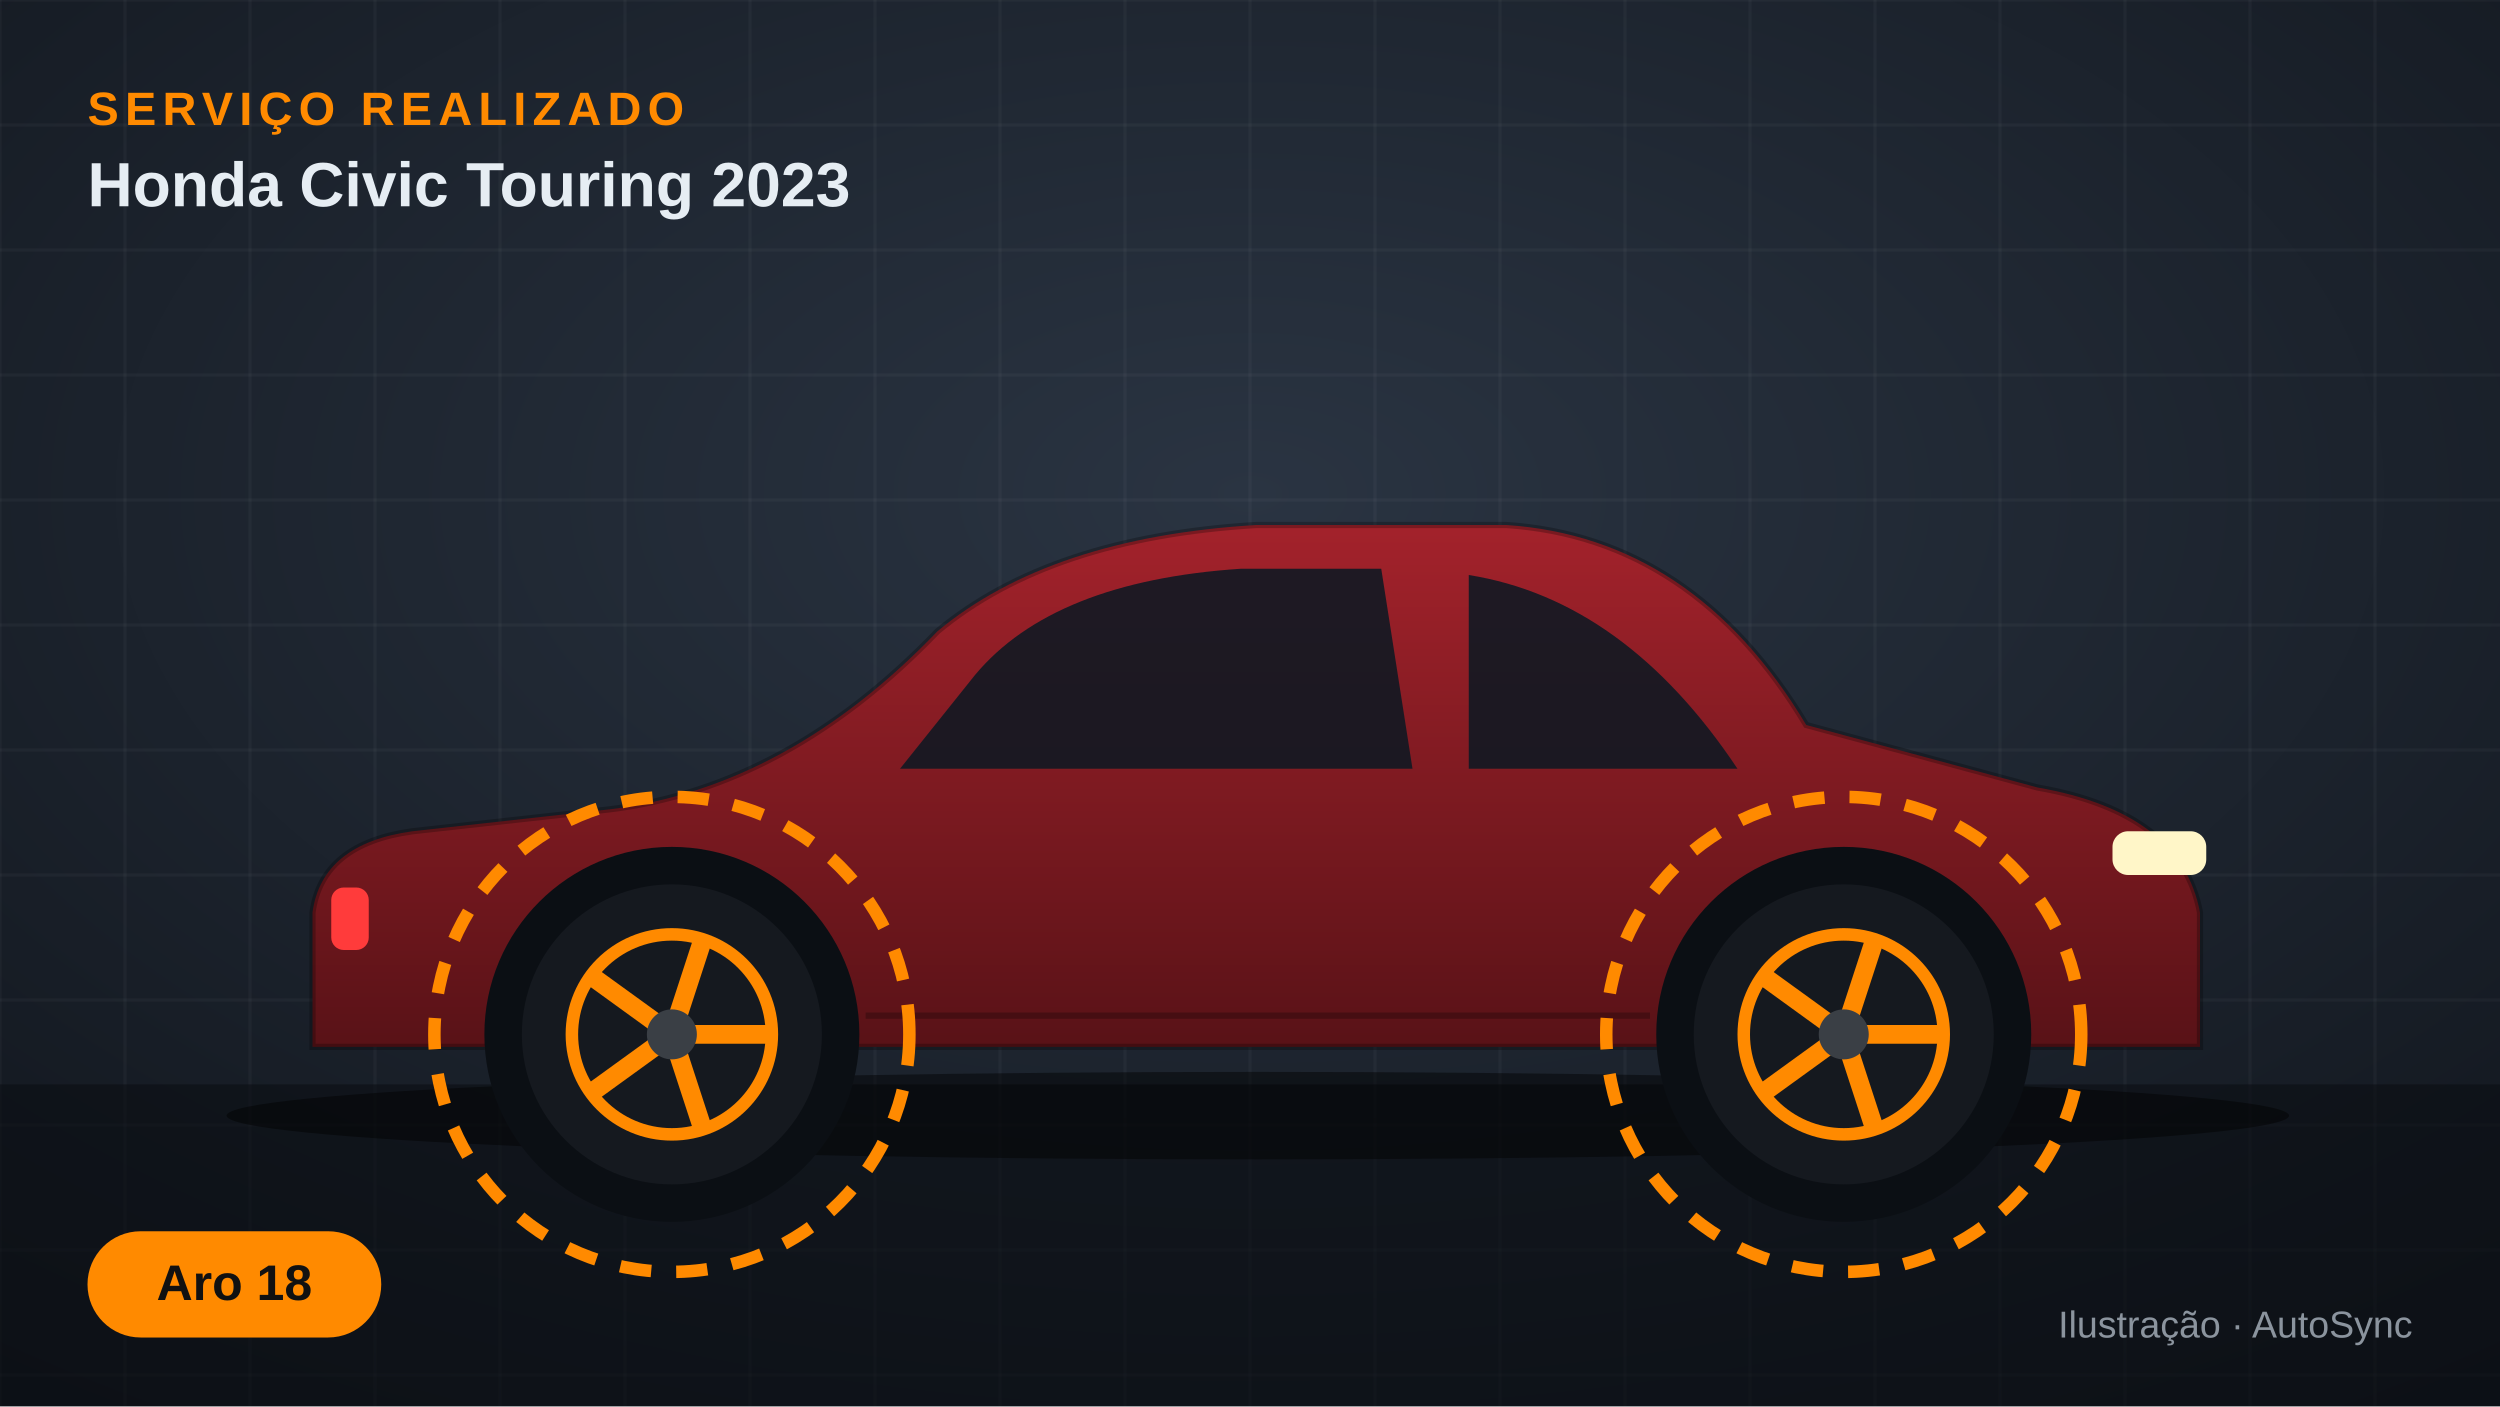
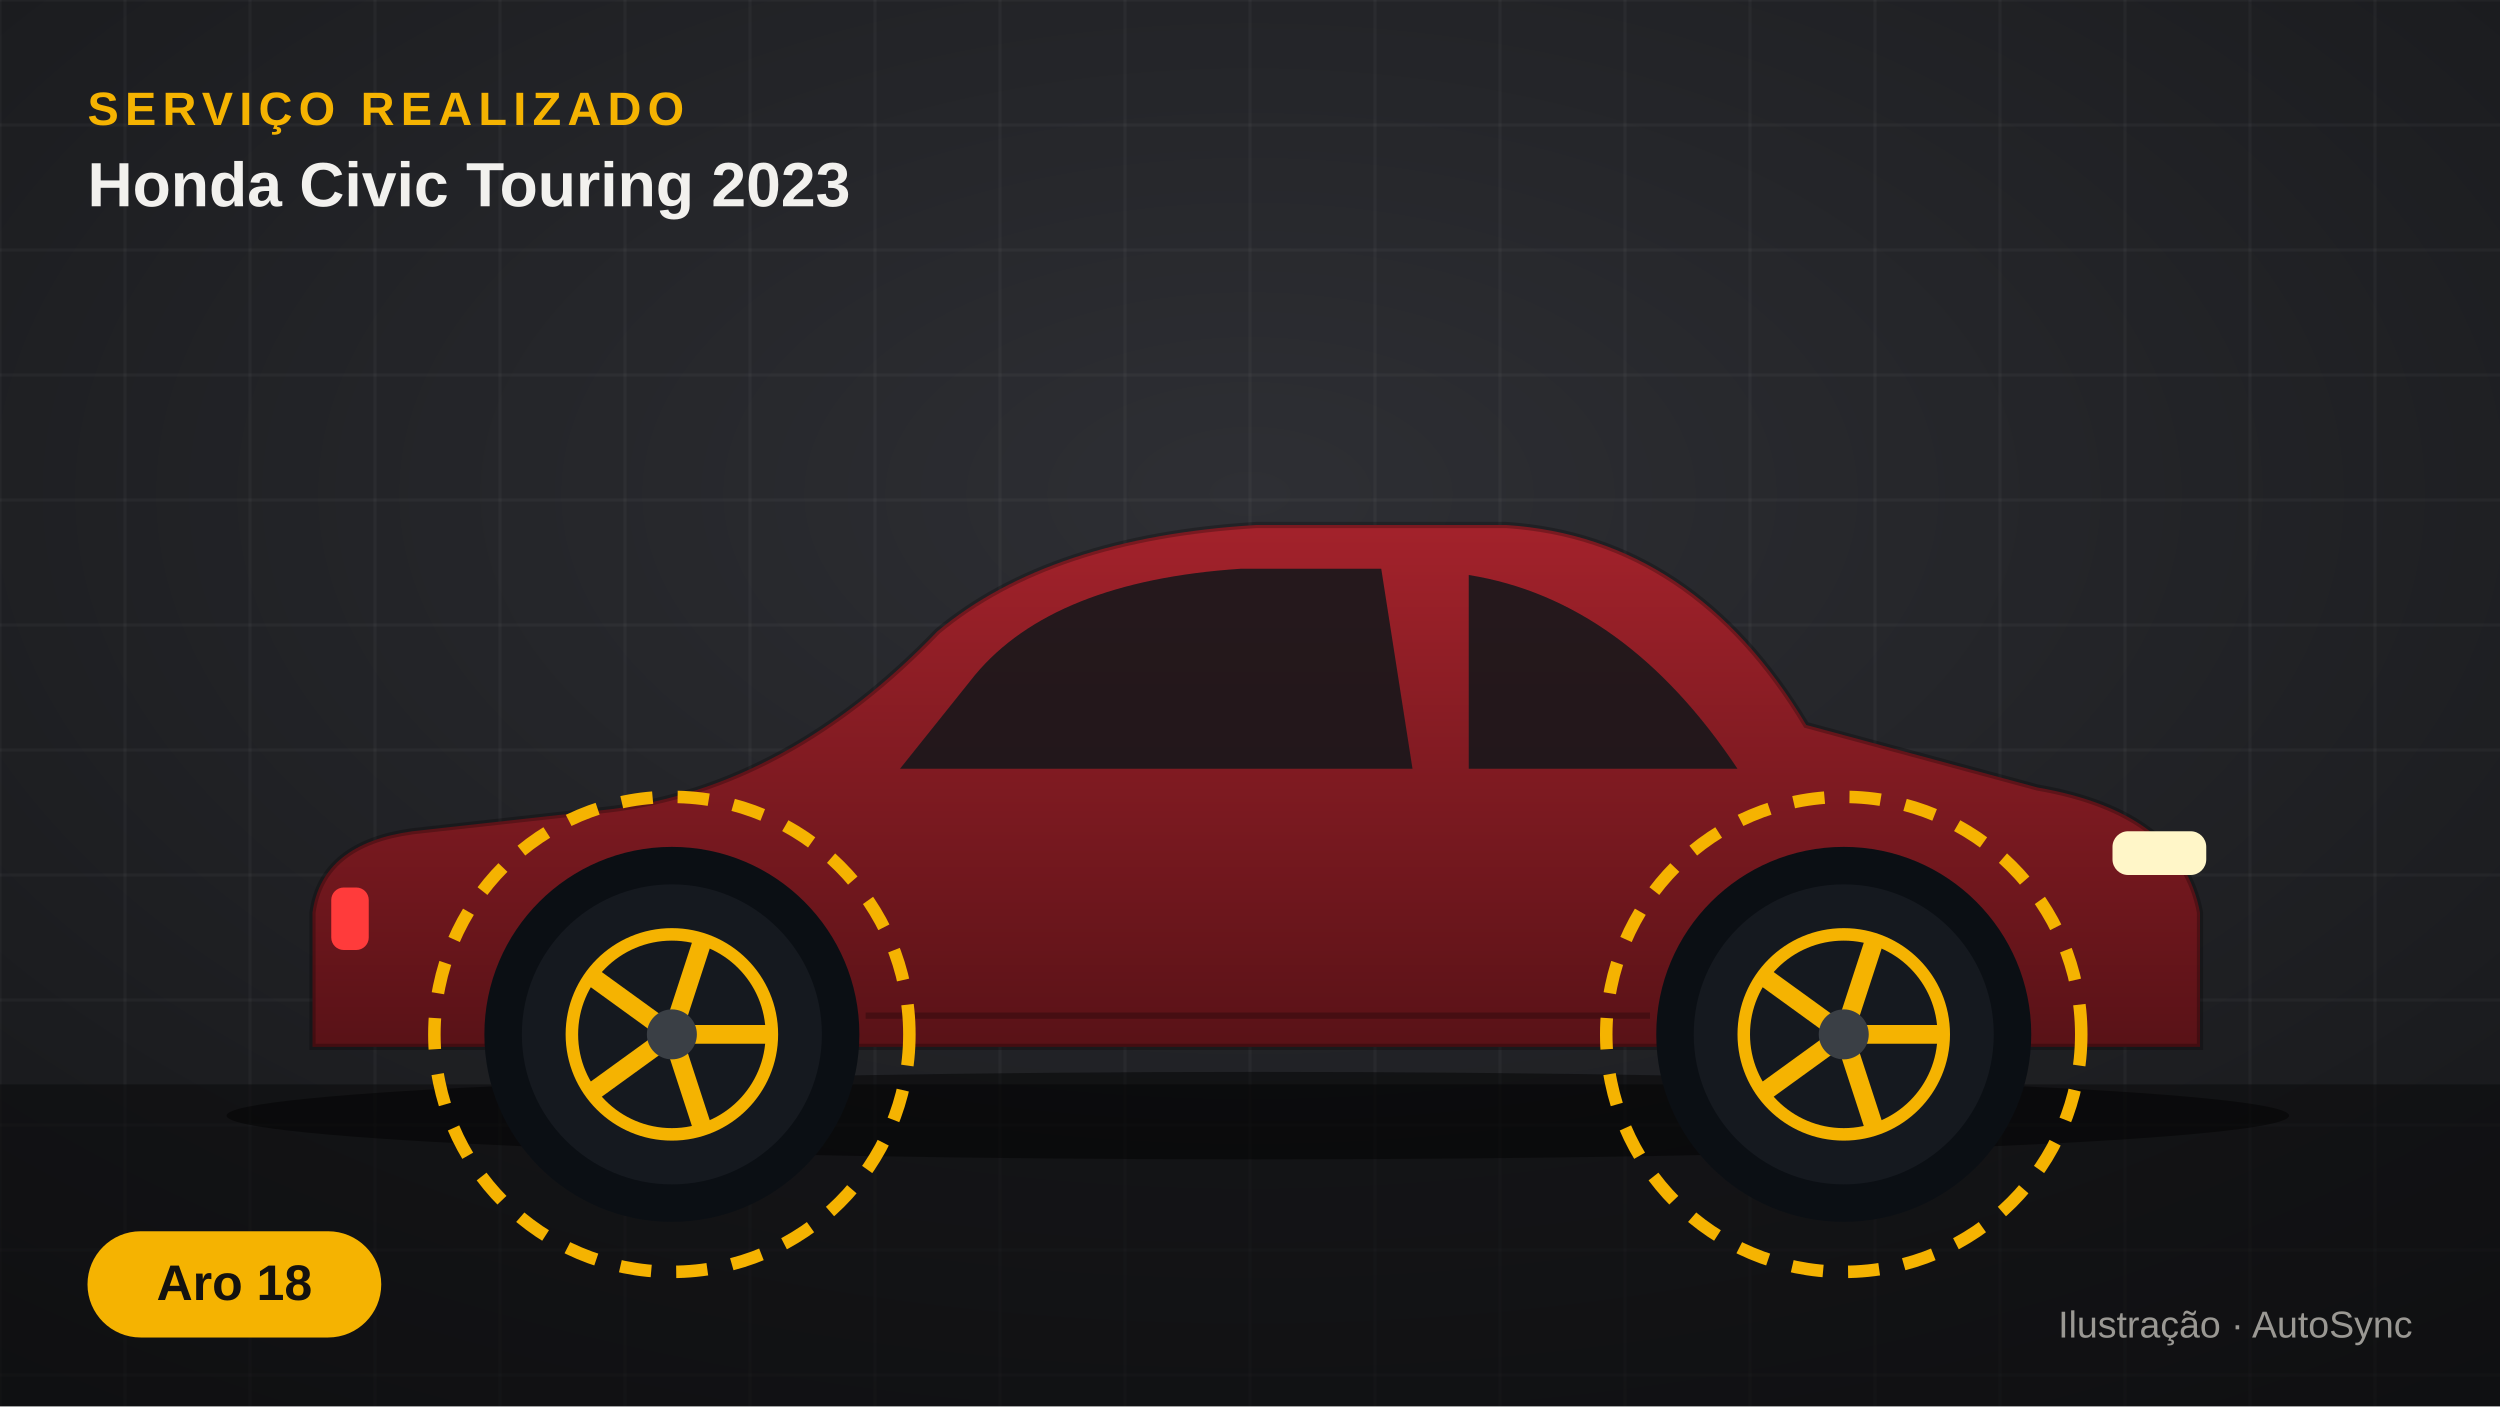
<svg xmlns="http://www.w3.org/2000/svg" viewBox="0 0 800 450" font-family="Arial, Helvetica, sans-serif" role="img" aria-label="Ilustração: Pneus baixo perfil no Civic">
  <defs>
    <radialGradient id="bg" cx=".5" cy=".35" r=".9">
-       <stop offset="0" stop-color="#2a3442" />
-       <stop offset="1" stop-color="#0d1117" />
+       <stop offset="0" stop-color="#2E2F34" />
+       <stop offset="1" stop-color="#121315" />
    </radialGradient>
  </defs>
  <rect width="800" height="450" fill="url(#bg)" />
  <line x1="0" y1="0" x2="0" y2="450" stroke="#fff" stroke-opacity=".035" />
  <line x1="40" y1="0" x2="40" y2="450" stroke="#fff" stroke-opacity=".035" />
  <line x1="80" y1="0" x2="80" y2="450" stroke="#fff" stroke-opacity=".035" />
  <line x1="120" y1="0" x2="120" y2="450" stroke="#fff" stroke-opacity=".035" />
  <line x1="160" y1="0" x2="160" y2="450" stroke="#fff" stroke-opacity=".035" />
  <line x1="200" y1="0" x2="200" y2="450" stroke="#fff" stroke-opacity=".035" />
  <line x1="240" y1="0" x2="240" y2="450" stroke="#fff" stroke-opacity=".035" />
  <line x1="280" y1="0" x2="280" y2="450" stroke="#fff" stroke-opacity=".035" />
  <line x1="320" y1="0" x2="320" y2="450" stroke="#fff" stroke-opacity=".035" />
  <line x1="360" y1="0" x2="360" y2="450" stroke="#fff" stroke-opacity=".035" />
  <line x1="400" y1="0" x2="400" y2="450" stroke="#fff" stroke-opacity=".035" />
  <line x1="440" y1="0" x2="440" y2="450" stroke="#fff" stroke-opacity=".035" />
  <line x1="480" y1="0" x2="480" y2="450" stroke="#fff" stroke-opacity=".035" />
  <line x1="520" y1="0" x2="520" y2="450" stroke="#fff" stroke-opacity=".035" />
  <line x1="560" y1="0" x2="560" y2="450" stroke="#fff" stroke-opacity=".035" />
  <line x1="600" y1="0" x2="600" y2="450" stroke="#fff" stroke-opacity=".035" />
  <line x1="640" y1="0" x2="640" y2="450" stroke="#fff" stroke-opacity=".035" />
  <line x1="680" y1="0" x2="680" y2="450" stroke="#fff" stroke-opacity=".035" />
  <line x1="720" y1="0" x2="720" y2="450" stroke="#fff" stroke-opacity=".035" />
  <line x1="760" y1="0" x2="760" y2="450" stroke="#fff" stroke-opacity=".035" />
  <line x1="0" y1="0" x2="800" y2="0" stroke="#fff" stroke-opacity=".035" />
  <line x1="0" y1="40" x2="800" y2="40" stroke="#fff" stroke-opacity=".035" />
  <line x1="0" y1="80" x2="800" y2="80" stroke="#fff" stroke-opacity=".035" />
  <line x1="0" y1="120" x2="800" y2="120" stroke="#fff" stroke-opacity=".035" />
  <line x1="0" y1="160" x2="800" y2="160" stroke="#fff" stroke-opacity=".035" />
  <line x1="0" y1="200" x2="800" y2="200" stroke="#fff" stroke-opacity=".035" />
  <line x1="0" y1="240" x2="800" y2="240" stroke="#fff" stroke-opacity=".035" />
  <line x1="0" y1="280" x2="800" y2="280" stroke="#fff" stroke-opacity=".035" />
  <line x1="0" y1="320" x2="800" y2="320" stroke="#fff" stroke-opacity=".035" />
  <line x1="0" y1="360" x2="800" y2="360" stroke="#fff" stroke-opacity=".035" />
  <line x1="0" y1="400" x2="800" y2="400" stroke="#fff" stroke-opacity=".035" />
  <line x1="0" y1="440" x2="800" y2="440" stroke="#fff" stroke-opacity=".035" />
-   <rect y="347" width="800" height="103" fill="#0a0d12" opacity=".6" />
+   <rect y="347" width="800" height="103" fill="#0b0c0d" opacity=".6" />
  <ellipse cx="402.5" cy="357" rx="330" ry="14" fill="#000" opacity=".45" />
  <defs>
    <linearGradient id="corpo" x1="0" y1="0" x2="0" y2="1">
      <stop offset="0" stop-color="#a3222b" />
      <stop offset="1" stop-color="#591217" />
    </linearGradient>
    <linearGradient id="feixe" x1="0" y1="0" x2="1" y2="0">
      <stop offset="0" stop-color="#fff3b0" stop-opacity=".85" />
      <stop offset="1" stop-color="#fff3b0" stop-opacity="0" />
    </linearGradient>
  </defs>
  <path d="M100 335 L100 292 Q103 270 132 266 L195 259 Q252 252 300 202 Q336 172 402 168 L482 168 Q542 172 578 232 L652 252 Q698 260 704 292 L704 335 Z" fill="url(#corpo)" stroke="#000" stroke-opacity=".25" stroke-width="2" />
-   <path d="M312 216 Q337 186 397 182 L442 182 L452 246 L288 246 Z M470 184 Q520 192 556 246 L470 246 Z" fill="#0e1822" opacity=".88" />
+   <path d="M312 216 Q337 186 397 182 L442 182 L452 246 L288 246 Z M470 184 Q520 192 556 246 L470 246 Z" fill="#15171a" opacity=".88" />
  <rect x="676" y="266" width="30" height="14" rx="5" fill="#fff6c8" />
  <rect x="106" y="284" width="12" height="20" rx="4" fill="#ff3b3b" />
  <line x1="277" y1="325" x2="528" y2="325" stroke="#000" stroke-opacity=".25" stroke-width="2" />
  <circle cx="215" cy="331" r="60" fill="#0b0f14" />
  <circle cx="215" cy="331" r="48" fill="#15191f" />
-   <circle cx="215" cy="331" r="32" fill="none" stroke="#ff8a00" stroke-width="4" />
-   <line x1="215" y1="331" x2="245.0" y2="331.0" stroke="#ff8a00" stroke-width="6" stroke-linecap="round" />
-   <line x1="215" y1="331" x2="224.3" y2="359.5" stroke="#ff8a00" stroke-width="6" stroke-linecap="round" />
-   <line x1="215" y1="331" x2="190.7" y2="348.6" stroke="#ff8a00" stroke-width="6" stroke-linecap="round" />
-   <line x1="215" y1="331" x2="190.7" y2="313.4" stroke="#ff8a00" stroke-width="6" stroke-linecap="round" />
-   <line x1="215" y1="331" x2="224.3" y2="302.5" stroke="#ff8a00" stroke-width="6" stroke-linecap="round" />
+   <circle cx="215" cy="331" r="32" fill="none" stroke="#F5B301" stroke-width="4" />
+   <line x1="215" y1="331" x2="245.0" y2="331.0" stroke="#F5B301" stroke-width="6" stroke-linecap="round" />
+   <line x1="215" y1="331" x2="224.3" y2="359.5" stroke="#F5B301" stroke-width="6" stroke-linecap="round" />
+   <line x1="215" y1="331" x2="190.7" y2="348.6" stroke="#F5B301" stroke-width="6" stroke-linecap="round" />
+   <line x1="215" y1="331" x2="190.7" y2="313.4" stroke="#F5B301" stroke-width="6" stroke-linecap="round" />
+   <line x1="215" y1="331" x2="224.3" y2="302.5" stroke="#F5B301" stroke-width="6" stroke-linecap="round" />
  <circle cx="215" cy="331" r="8" fill="#3a3f45" />
  <circle cx="590" cy="331" r="60" fill="#0b0f14" />
  <circle cx="590" cy="331" r="48" fill="#15191f" />
-   <circle cx="590" cy="331" r="32" fill="none" stroke="#ff8a00" stroke-width="4" />
-   <line x1="590" y1="331" x2="620.0" y2="331.0" stroke="#ff8a00" stroke-width="6" stroke-linecap="round" />
-   <line x1="590" y1="331" x2="599.3" y2="359.5" stroke="#ff8a00" stroke-width="6" stroke-linecap="round" />
-   <line x1="590" y1="331" x2="565.7" y2="348.6" stroke="#ff8a00" stroke-width="6" stroke-linecap="round" />
-   <line x1="590" y1="331" x2="565.7" y2="313.4" stroke="#ff8a00" stroke-width="6" stroke-linecap="round" />
-   <line x1="590" y1="331" x2="599.3" y2="302.5" stroke="#ff8a00" stroke-width="6" stroke-linecap="round" />
+   <circle cx="590" cy="331" r="32" fill="none" stroke="#F5B301" stroke-width="4" />
+   <line x1="590" y1="331" x2="620.0" y2="331.0" stroke="#F5B301" stroke-width="6" stroke-linecap="round" />
+   <line x1="590" y1="331" x2="599.3" y2="359.5" stroke="#F5B301" stroke-width="6" stroke-linecap="round" />
+   <line x1="590" y1="331" x2="565.7" y2="348.6" stroke="#F5B301" stroke-width="6" stroke-linecap="round" />
+   <line x1="590" y1="331" x2="565.7" y2="313.4" stroke="#F5B301" stroke-width="6" stroke-linecap="round" />
+   <line x1="590" y1="331" x2="599.3" y2="302.5" stroke="#F5B301" stroke-width="6" stroke-linecap="round" />
  <circle cx="590" cy="331" r="8" fill="#3a3f45" />
-   <circle cx="215" cy="331" r="76" fill="none" stroke="#ff8a00" stroke-width="4" stroke-dasharray="10 8" />
-   <circle cx="590" cy="331" r="76" fill="none" stroke="#ff8a00" stroke-width="4" stroke-dasharray="10 8" />
-   <text x="28" y="40" fill="#ff8a00" font-size="15" font-weight="700" letter-spacing="2">SERVIÇO REALIZADO</text>
-   <text x="28" y="66" fill="#e6edf3" font-size="20" font-weight="700">Honda Civic Touring 2023</text>
-   <rect x="28" y="394" width="94" height="34" rx="17" fill="#ff8a00" />
-   <text x="75.0" y="416" text-anchor="middle" fill="#111" font-size="16" font-weight="700">Aro 18</text>
-   <text x="772" y="428" text-anchor="end" fill="#8b949e" font-size="12">Ilustração · AutoSync</text>
+   <circle cx="215" cy="331" r="76" fill="none" stroke="#F5B301" stroke-width="4" stroke-dasharray="10 8" />
+   <circle cx="590" cy="331" r="76" fill="none" stroke="#F5B301" stroke-width="4" stroke-dasharray="10 8" />
+   <text x="28" y="40" fill="#F5B301" font-size="15" font-weight="700" letter-spacing="2">SERVIÇO REALIZADO</text>
+   <text x="28" y="66" fill="#F2F1EE" font-size="20" font-weight="700">Honda Civic Touring 2023</text>
+   <rect x="28" y="394" width="94" height="34" rx="17" fill="#F5B301" />
+   <text x="75.0" y="416" text-anchor="middle" fill="#14120F" font-size="16" font-weight="700">Aro 18</text>
+   <text x="772" y="428" text-anchor="end" fill="#9A9893" font-size="12">Ilustração · AutoSync</text>
</svg>
